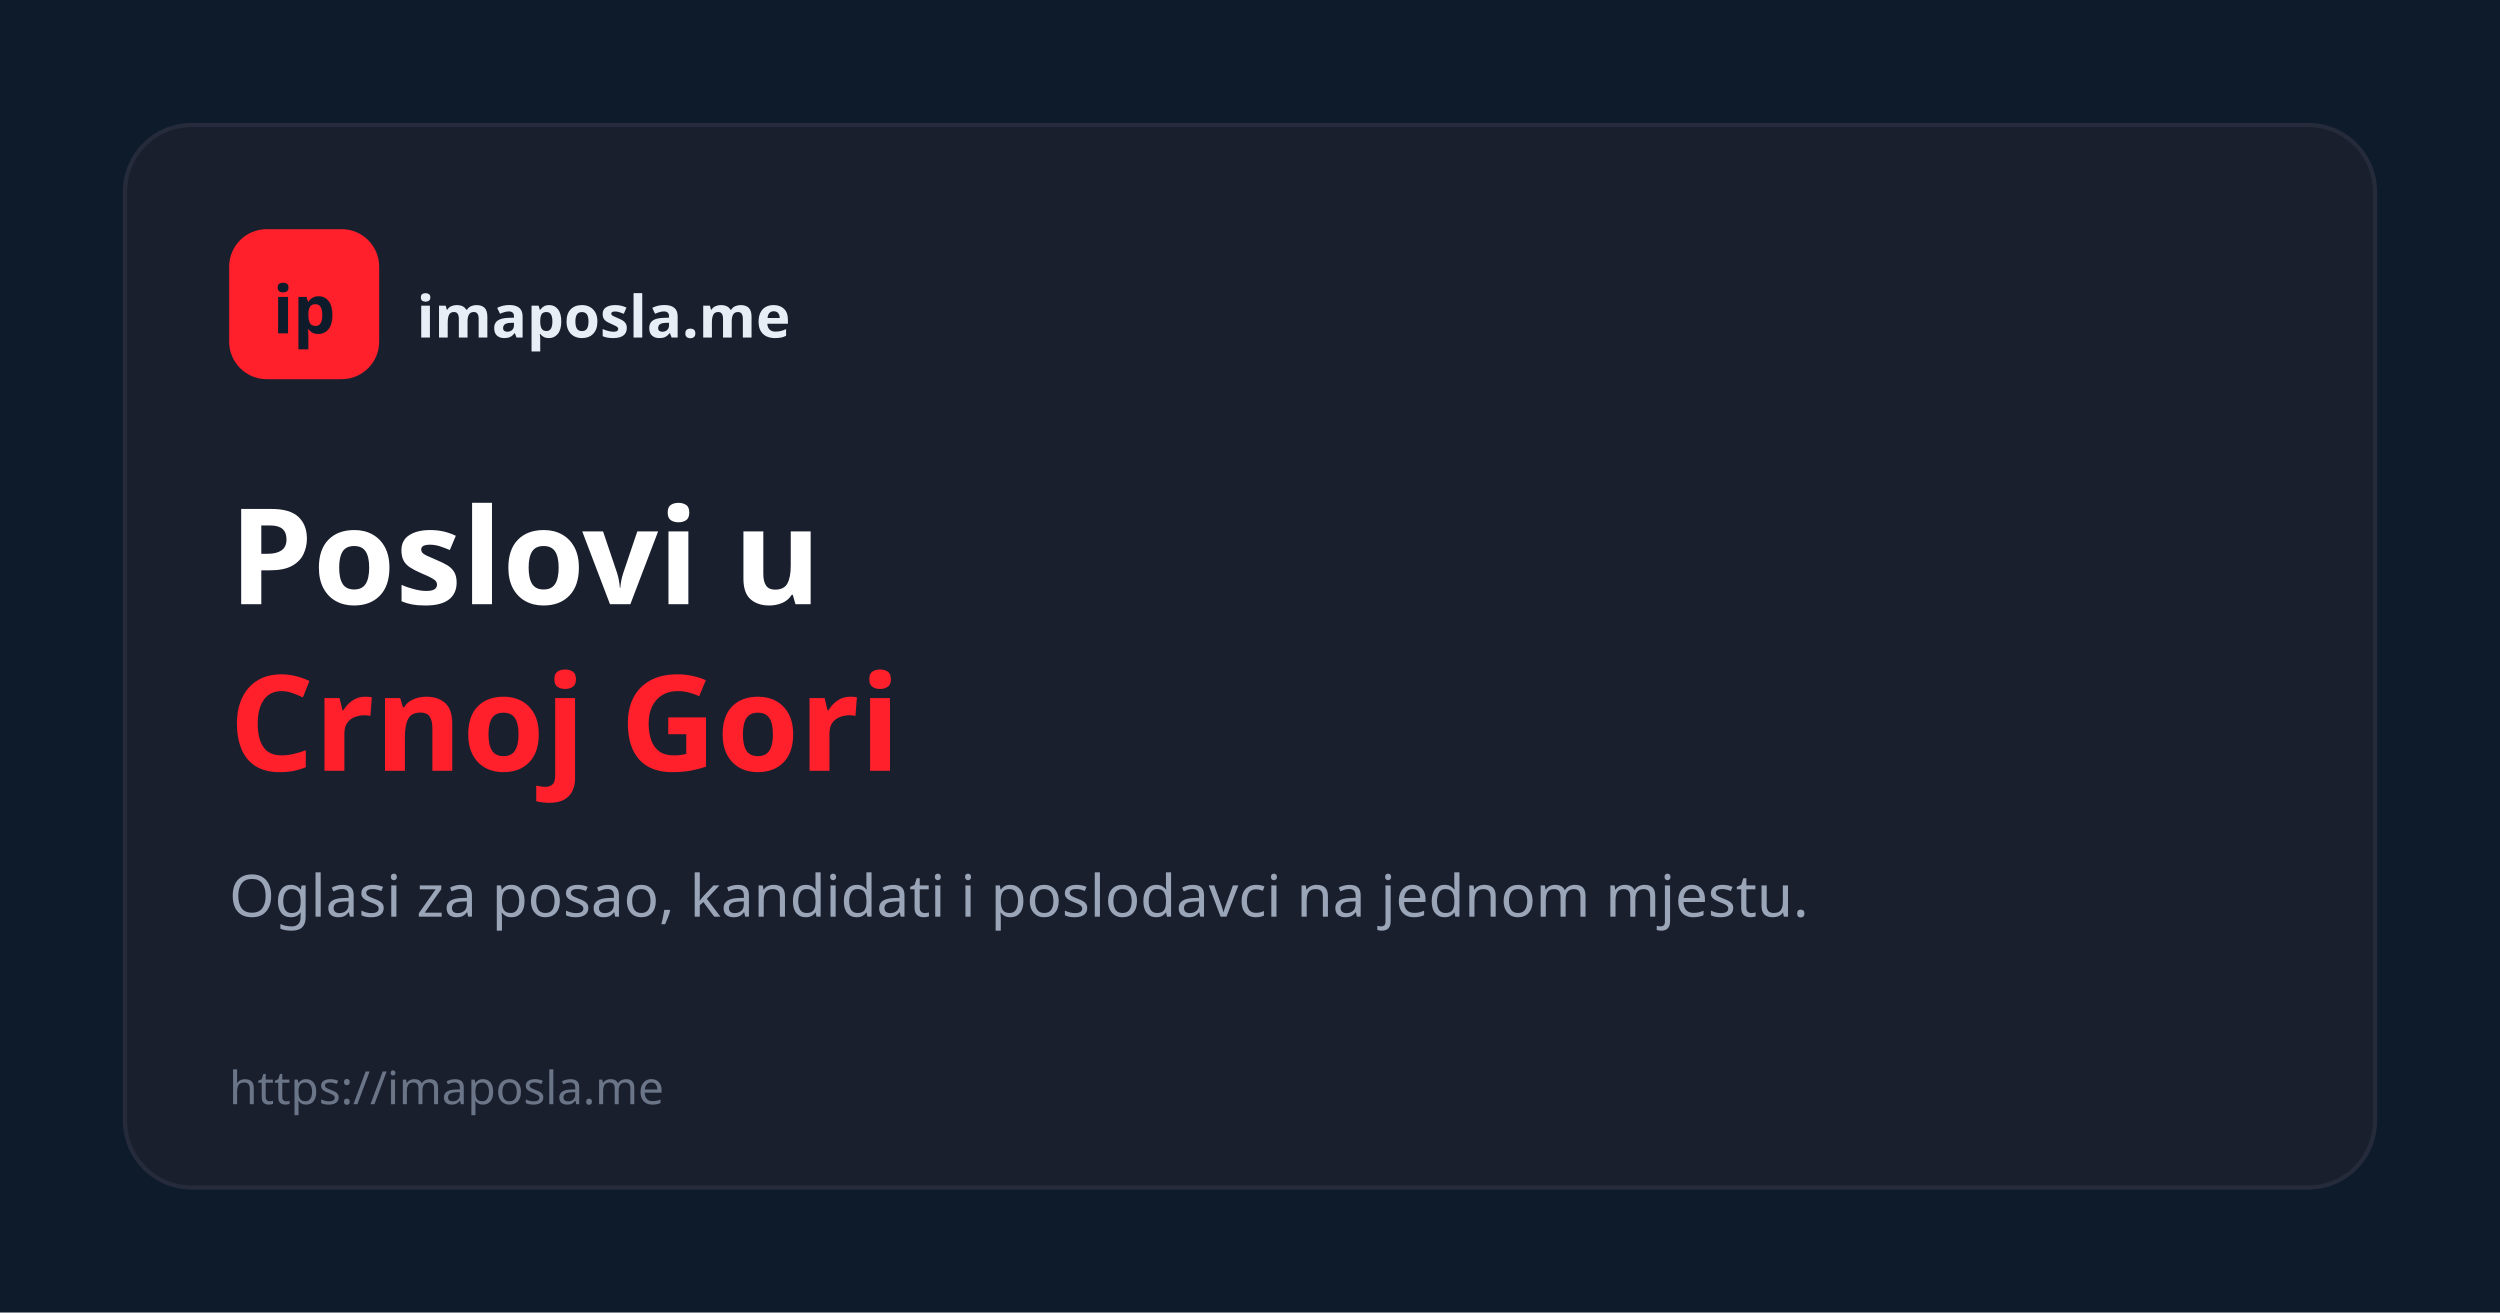
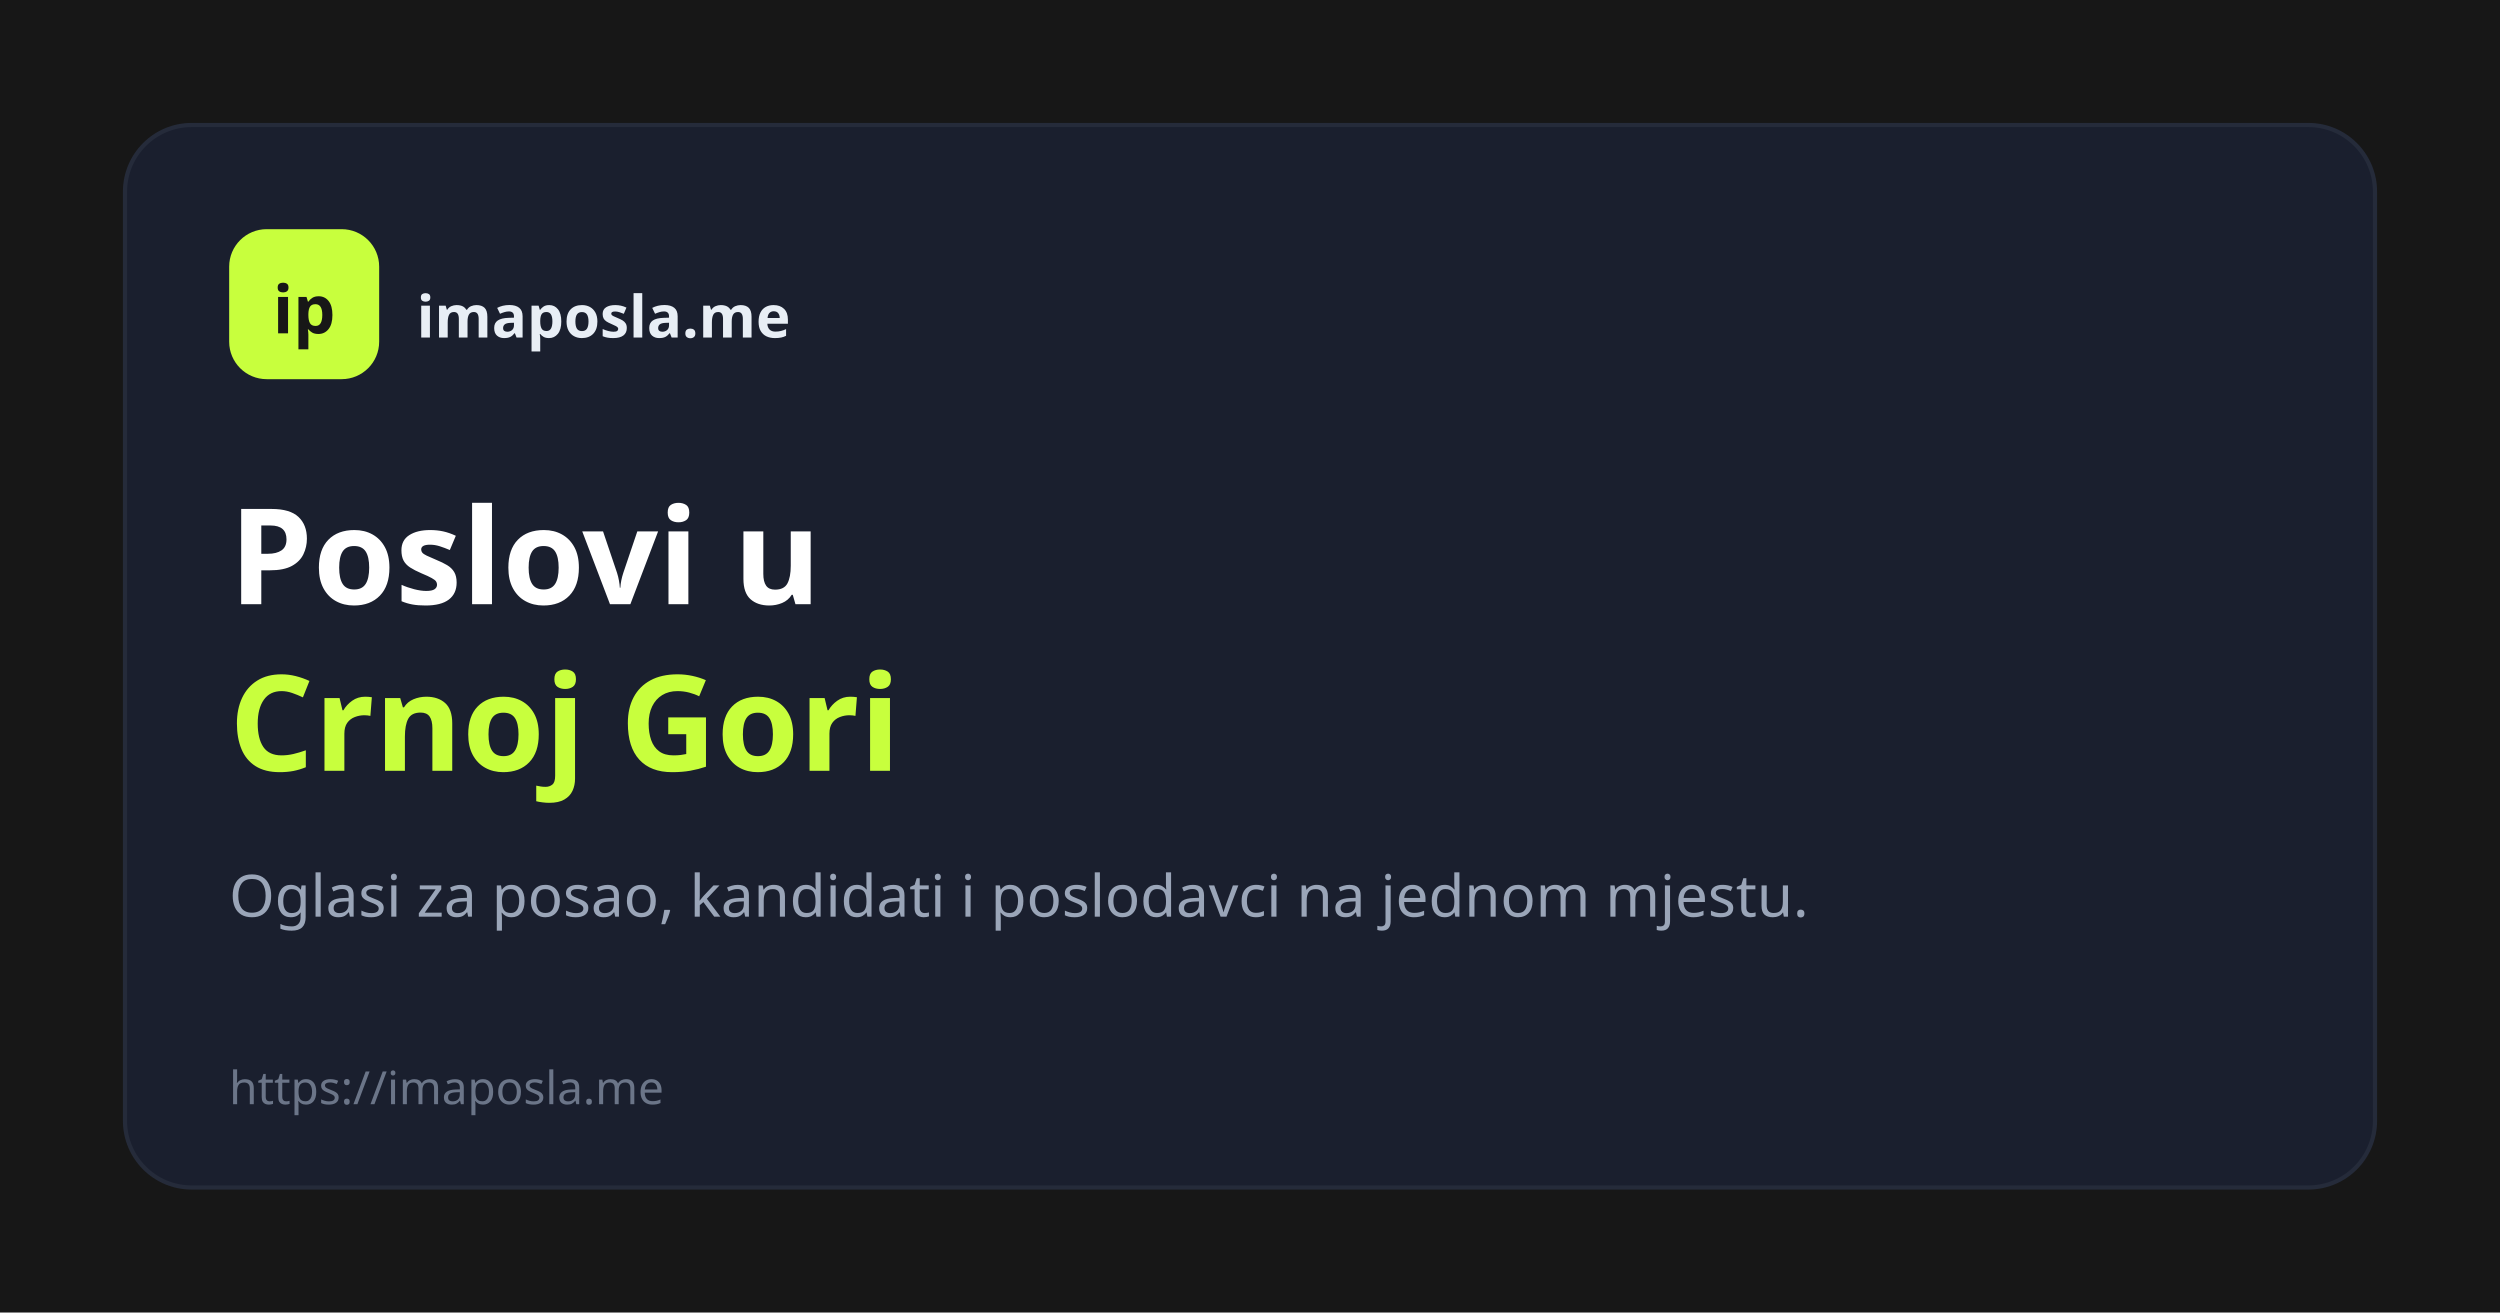
<svg xmlns="http://www.w3.org/2000/svg" width="1200" height="630" viewBox="0 0 1200 630">
-   <rect width="1200" height="630" fill="#0D1B2A" />
+   <rect width="1200" height="630" fill="#171717" />
  <rect x="60" y="60" width="1080" height="510" rx="32" fill="#1a1f2e" stroke="#252b3a" stroke-width="2" />
-   <rect x="110" y="110" width="72" height="72" rx="18" fill="#FF202B" />
-   <text x="146" y="160" font-family="system-ui, sans-serif" font-size="32" font-weight="900" fill="#0D1B2A" text-anchor="middle">ip</text>
+   <rect x="110" y="110" width="72" height="72" rx="18" fill="#c8ff3d" />
+   <text x="146" y="160" font-family="system-ui, sans-serif" font-size="32" font-weight="900" fill="#171717" text-anchor="middle">ip</text>
  <text x="200" y="162" font-family="system-ui, sans-serif" font-size="28" font-weight="700" fill="#e8eef5">imaposla.me</text>
  <text x="110" y="290" font-family="system-ui, sans-serif" font-size="64" font-weight="900" fill="#ffffff">Poslovi u</text>
-   <text x="110" y="370" font-family="system-ui, sans-serif" font-size="64" font-weight="900" fill="#FF202B">Crnoj Gori</text>
+   <text x="110" y="370" font-family="system-ui, sans-serif" font-size="64" font-weight="900" fill="#c8ff3d">Crnoj Gori</text>
  <text x="110" y="440" font-family="system-ui, sans-serif" font-size="28" fill="#9aa5b8">Oglasi za posao, kandidati i poslodavci na jednom mjestu.</text>
  <text x="110" y="530" font-family="system-ui, sans-serif" font-size="22" fill="#6b7588">https://imaposla.me</text>
</svg>
